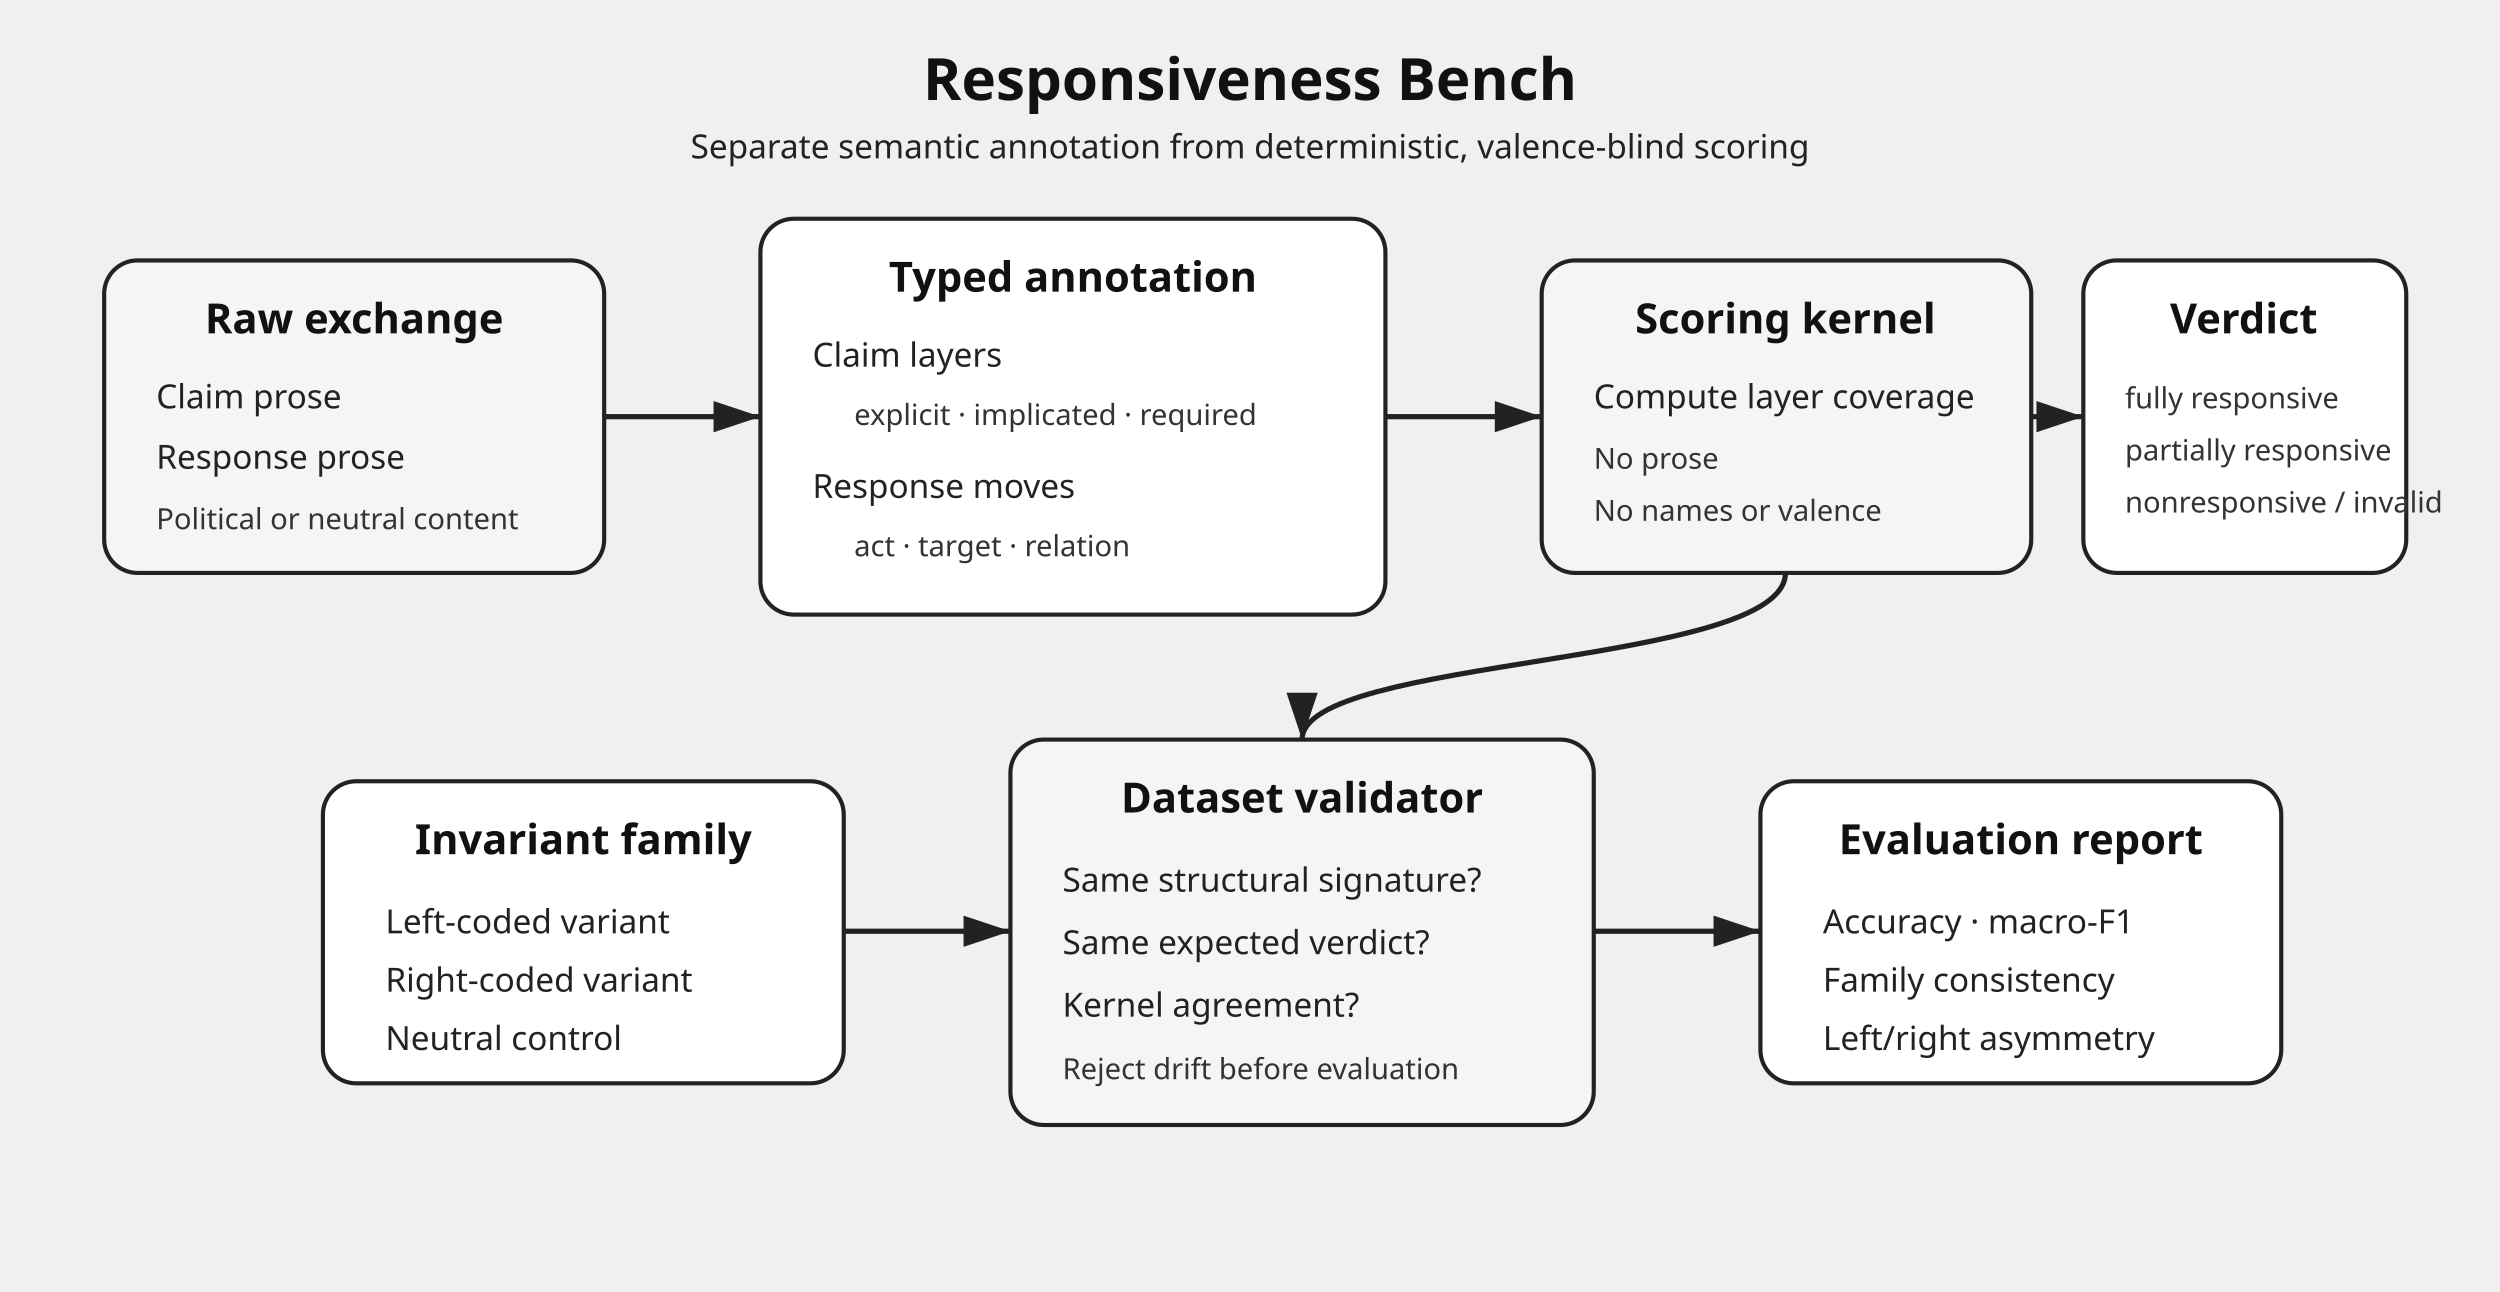
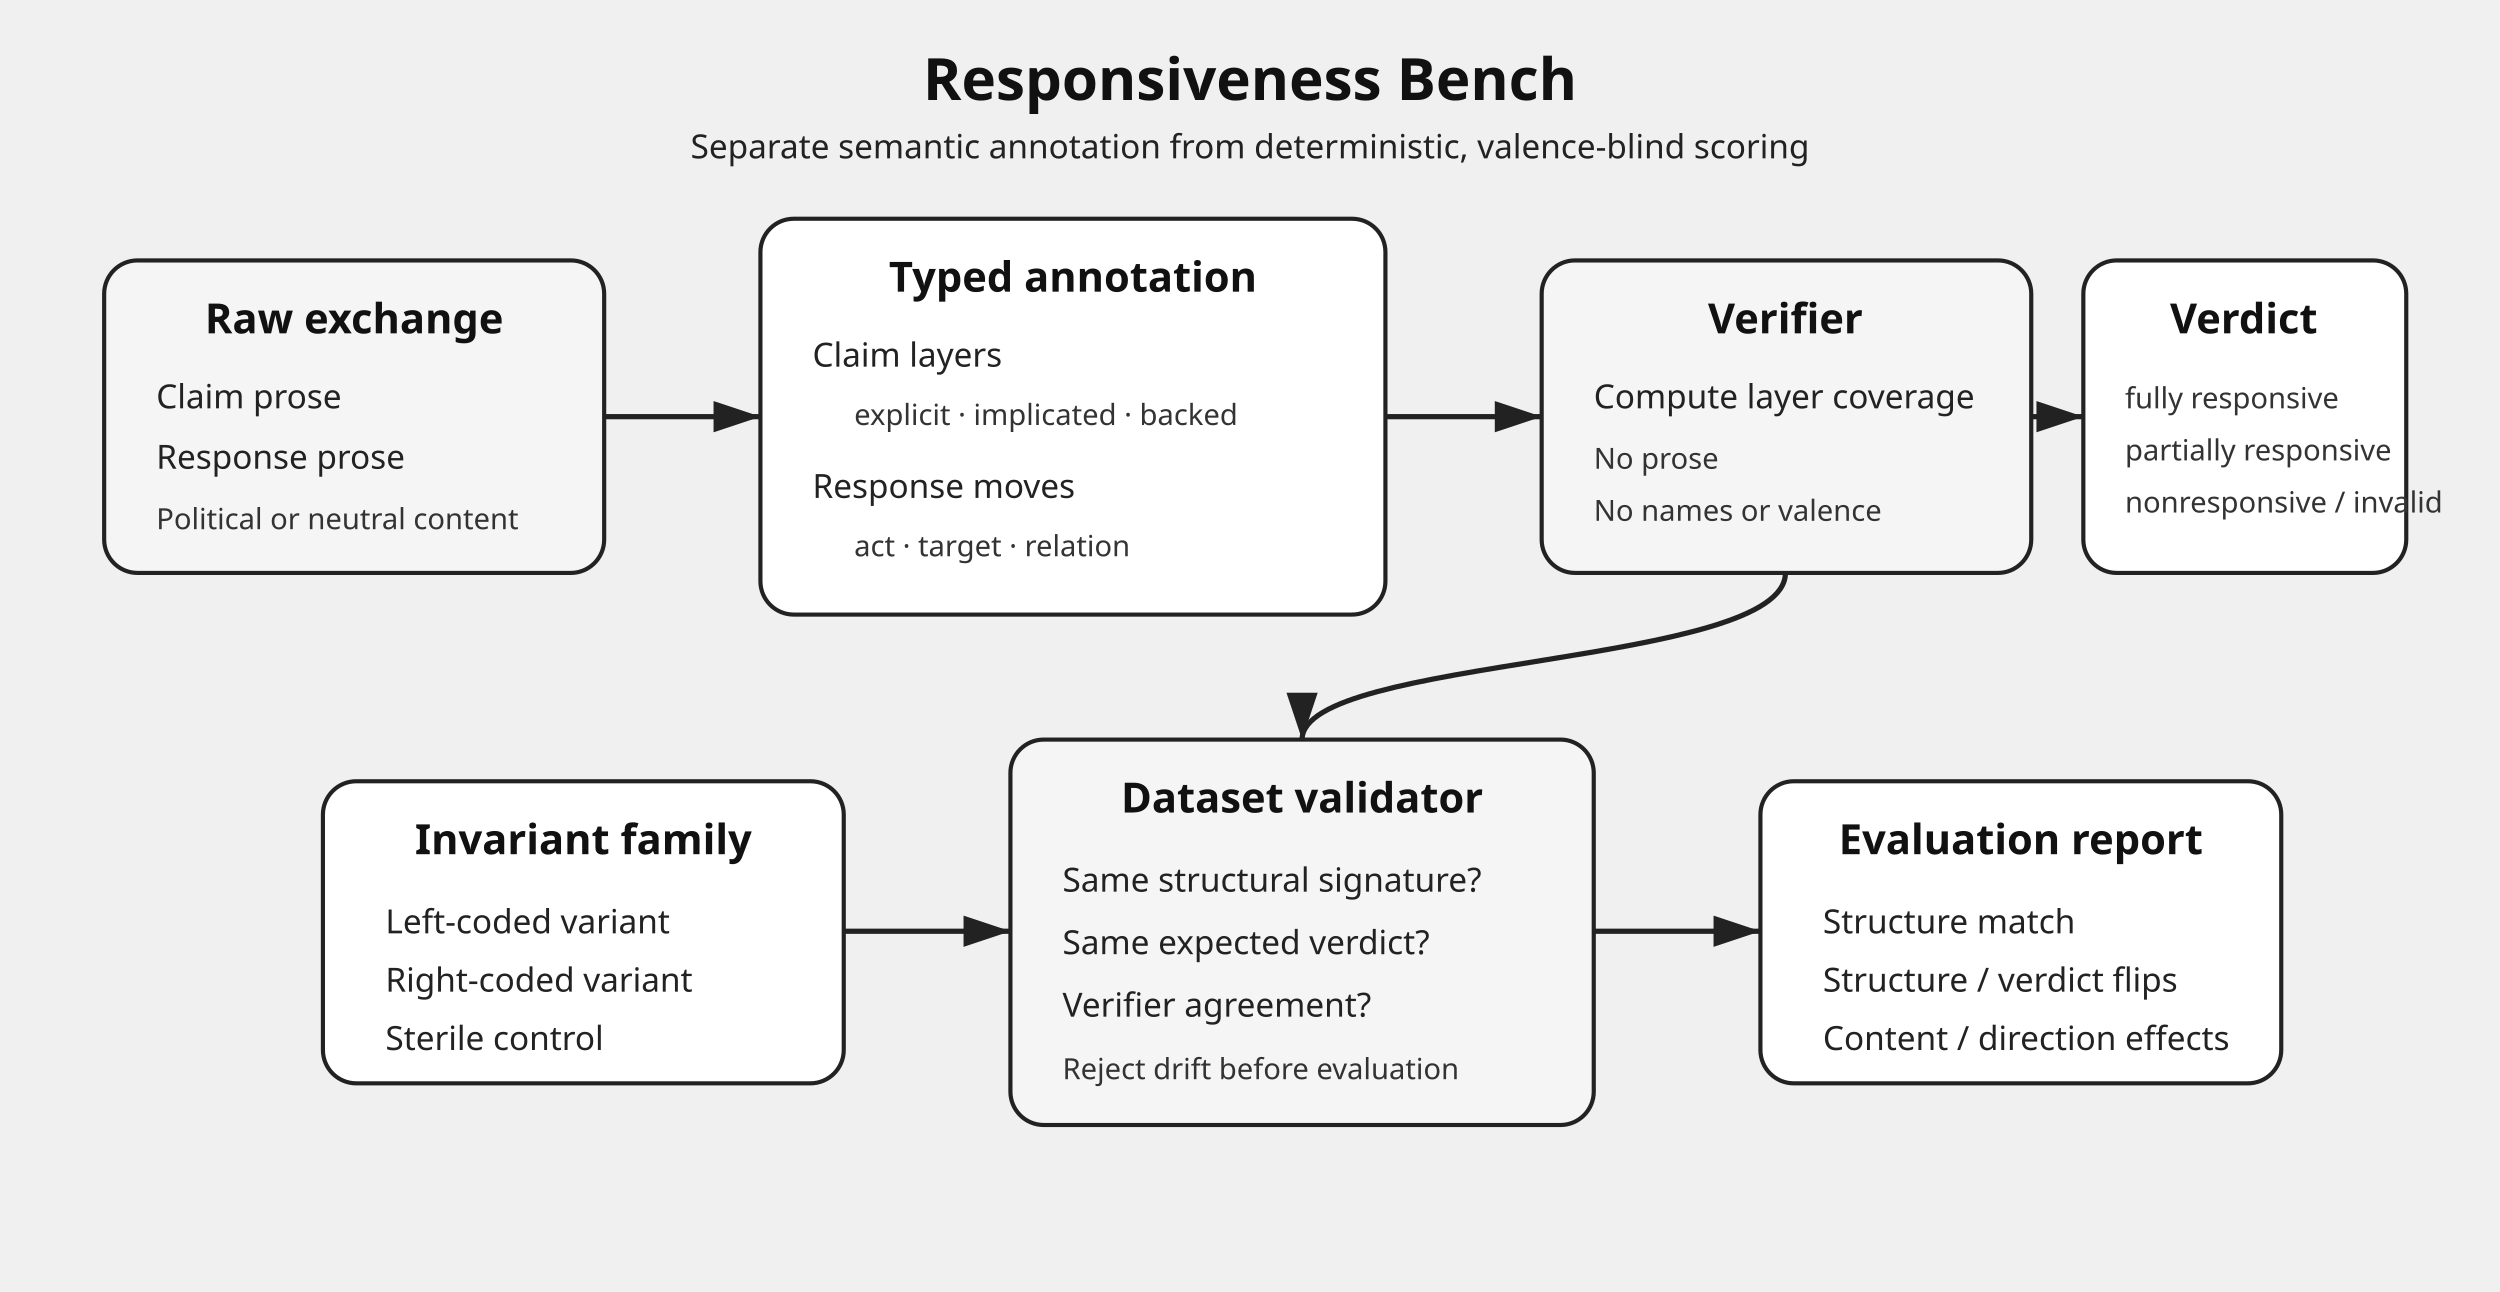
<svg xmlns="http://www.w3.org/2000/svg" width="1200" height="620" viewBox="0 0 1200 620" role="img" aria-labelledby="title desc">
  <defs>
    <marker id="arrow" markerWidth="10" markerHeight="10" refX="9" refY="3" orient="auto" markerUnits="strokeWidth">
      <path d="M0,0 L0,6 L9,3 z" fill="#222" />
    </marker>
    <style>
      .box { fill: #fff; stroke: #222; stroke-width: 2; rx: 16; ry: 16; }
      .soft { fill: #f5f5f5; }
      .title { font: 700 28px system-ui, sans-serif; fill: #111; }
      .head { font: 700 20px system-ui, sans-serif; fill: #111; }
      .body { font: 16px system-ui, sans-serif; fill: #222; }
      .small { font: 14px system-ui, sans-serif; fill: #333; }
      .arrow { stroke: #222; stroke-width: 2.5; fill: none; marker-end: url(#arrow); }
    </style>
  </defs>
  <text x="600" y="48" text-anchor="middle" class="title">Responsiveness Bench</text>
  <text x="600" y="76" text-anchor="middle" class="body">Separate semantic annotation from deterministic, valence-blind scoring</text>
  <rect x="50" y="125" width="240" height="150" class="box soft" />
  <text x="170" y="160" text-anchor="middle" class="head">Raw exchange</text>
  <text x="75" y="196" class="body">Claim prose</text>
  <text x="75" y="225" class="body">Response prose</text>
  <text x="75" y="254" class="small">Political or neutral content</text>
  <rect x="365" y="105" width="300" height="190" class="box" />
  <text x="515" y="140" text-anchor="middle" class="head">Typed annotation</text>
  <text x="390" y="176" class="body">Claim layers</text>
-   <text x="410" y="204" class="small">explicit · implicated · required</text>
+   <text x="410" y="204" class="small">explicit · implicated · backed</text>
  <text x="390" y="239" class="body">Response moves</text>
  <text x="410" y="267" class="small">act · target · relation</text>
  <rect x="740" y="125" width="235" height="150" class="box soft" />
-   <text x="857" y="160" text-anchor="middle" class="head">Scoring kernel</text>
+   <text x="857" y="160" text-anchor="middle" class="head">Verifier</text>
  <text x="765" y="196" class="body">Compute layer coverage</text>
  <text x="765" y="225" class="small">No prose</text>
  <text x="765" y="250" class="small">No names or valence</text>
  <rect x="1000" y="125" width="155" height="150" class="box" />
  <text x="1077" y="160" text-anchor="middle" class="head">Verdict</text>
  <text x="1020" y="196" class="small">fully responsive</text>
  <text x="1020" y="221" class="small">partially responsive</text>
  <text x="1020" y="246" class="small">nonresponsive / invalid</text>
  <path d="M290 200 L365 200" class="arrow" />
  <path d="M665 200 L740 200" class="arrow" />
  <path d="M975 200 L1000 200" class="arrow" />
  <rect x="155" y="375" width="250" height="145" class="box" />
  <text x="280" y="410" text-anchor="middle" class="head">Invariant family</text>
  <text x="185" y="448" class="body">Left-coded variant</text>
  <text x="185" y="476" class="body">Right-coded variant</text>
-   <text x="185" y="504" class="body">Neutral control</text>
+   <text x="185" y="504" class="body">Sterile control</text>
  <rect x="485" y="355" width="280" height="185" class="box soft" />
  <text x="625" y="390" text-anchor="middle" class="head">Dataset validator</text>
  <text x="510" y="428" class="body">Same structural signature?</text>
  <text x="510" y="458" class="body">Same expected verdict?</text>
-   <text x="510" y="488" class="body">Kernel agreement?</text>
+   <text x="510" y="488" class="body">Verifier agreement?</text>
  <text x="510" y="518" class="small">Reject drift before evaluation</text>
  <rect x="845" y="375" width="250" height="145" class="box" />
  <text x="970" y="410" text-anchor="middle" class="head">Evaluation report</text>
-   <text x="875" y="448" class="body">Accuracy · macro-F1</text>
-   <text x="875" y="476" class="body">Family consistency</text>
-   <text x="875" y="504" class="body">Left/right asymmetry</text>
+   <text x="875" y="448" class="body">Structure match</text>
+   <text x="875" y="476" class="body">Structure / verdict flips</text>
+   <text x="875" y="504" class="body">Content / direction effects</text>
  <path d="M405 447 L485 447" class="arrow" />
  <path d="M765 447 L845 447" class="arrow" />
  <path d="M857 275 C857 320 625 315 625 355" class="arrow" />
</svg>
